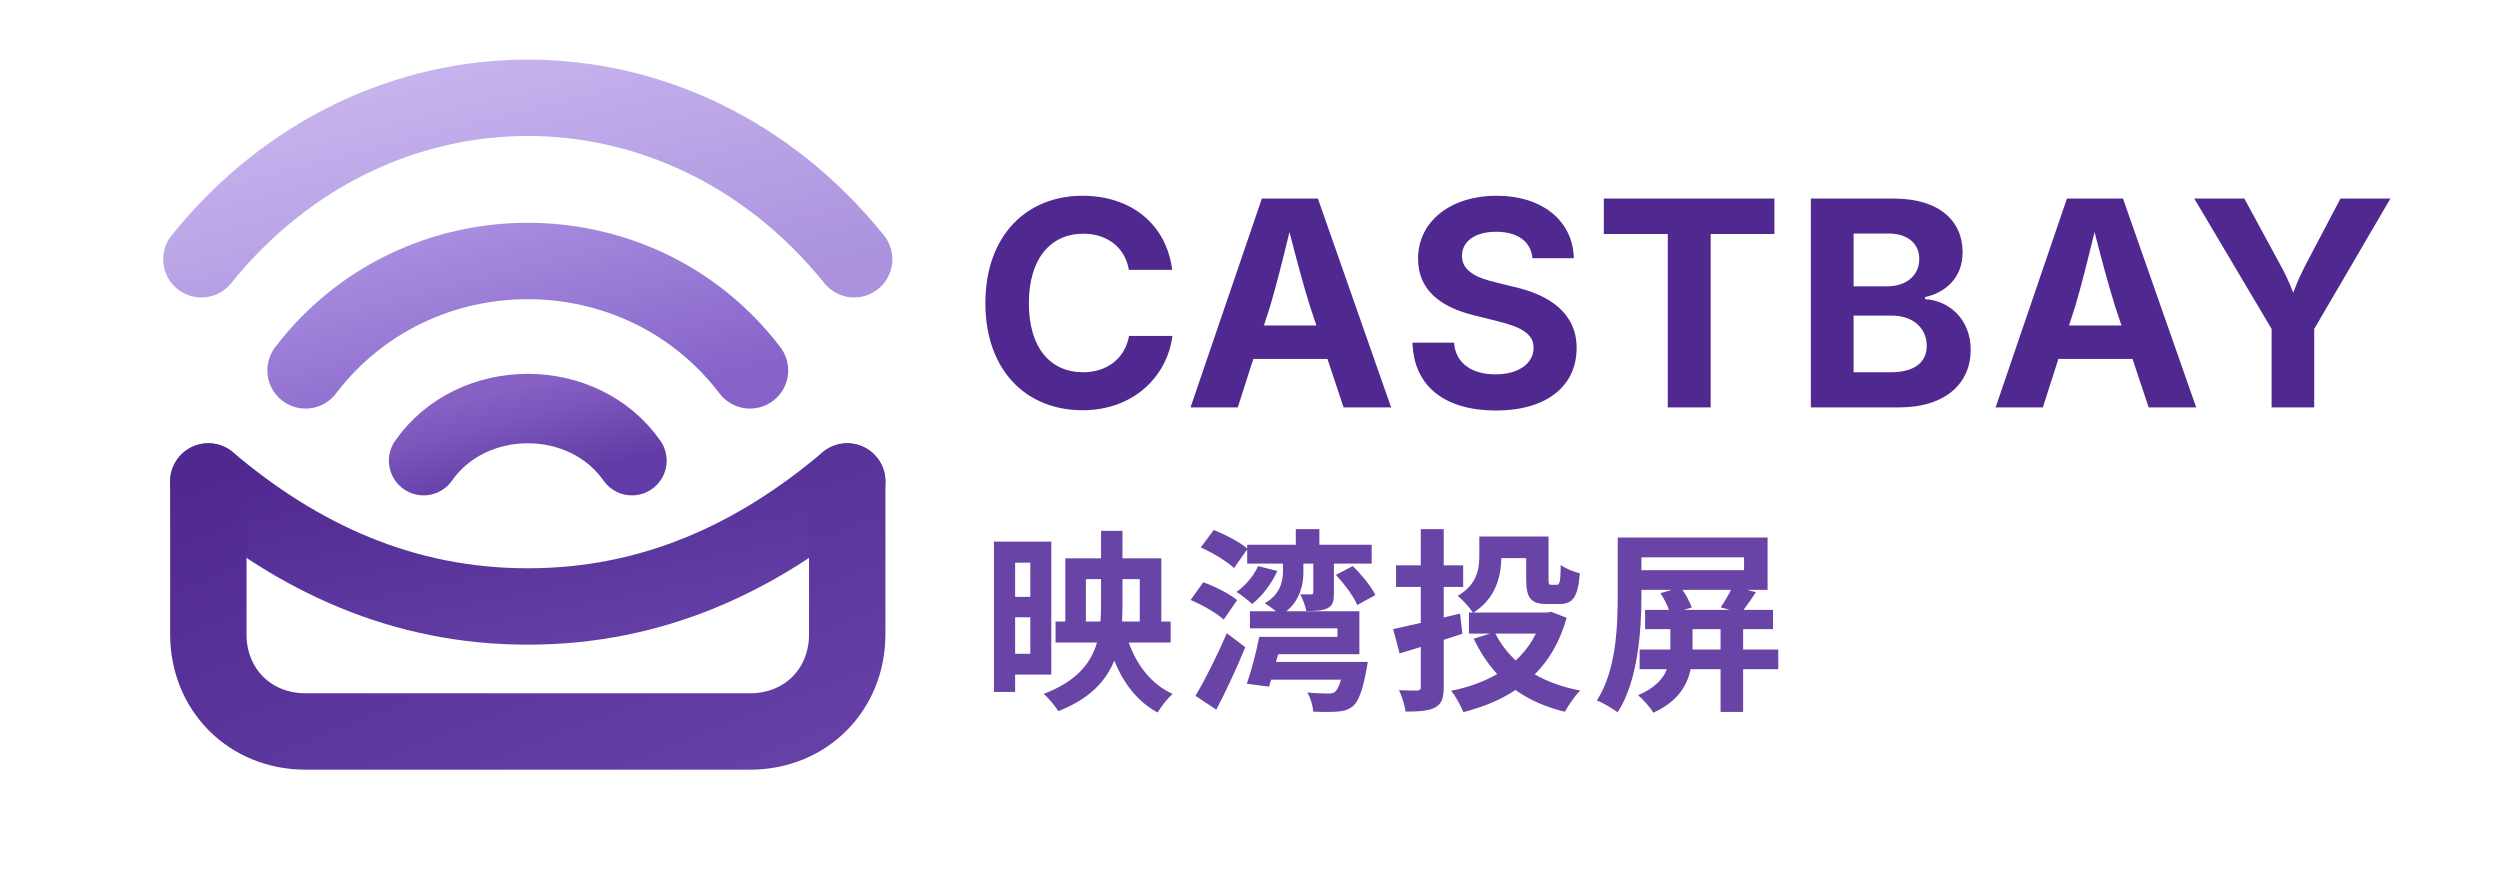
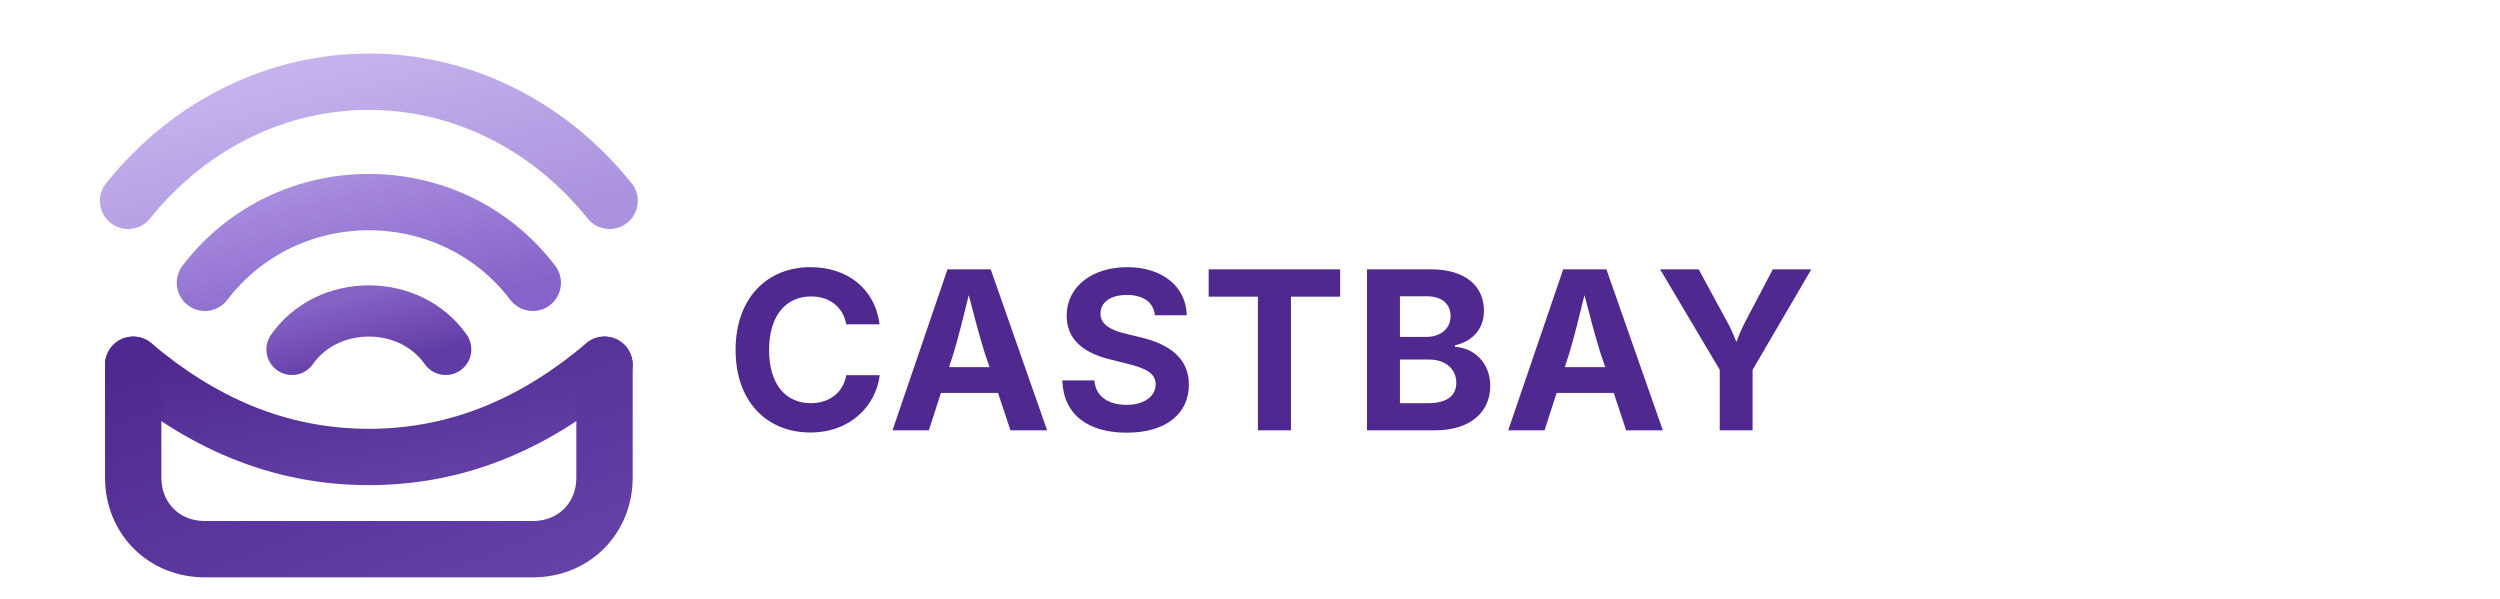
- <svg xmlns="http://www.w3.org/2000/svg" viewBox="0 0 540 190" role="img" aria-label="映湾投屏 CASTBAY horizontal-en light">
+ <svg xmlns="http://www.w3.org/2000/svg" viewBox="0 0 610 146" role="img" aria-label="CastBay light logo">
  <defs>
    <linearGradient id="outer" x1="0" y1="0" x2="1" y2="1">
      <stop offset="0" stop-color="#C9B7EF" />
      <stop offset="1" stop-color="#AA92DE" />
    </linearGradient>
    <linearGradient id="middle" x1="0" y1="0" x2="1" y2="1">
      <stop offset="0" stop-color="#A98EE0" />
      <stop offset="1" stop-color="#8663C8" />
    </linearGradient>
    <linearGradient id="inner" x1="0" y1="0" x2="1" y2="1">
      <stop offset="0" stop-color="#8762C5" />
      <stop offset="1" stop-color="#623CA6" />
    </linearGradient>
    <linearGradient id="base" x1="0" y1="0" x2="1" y2="1">
      <stop offset="0" stop-color="#4F298F" />
      <stop offset="1" stop-color="#6440A7" />
    </linearGradient>
  </defs>
-   <g transform="translate(18 14) scale(1.5)" fill="none" stroke-linecap="round" stroke-linejoin="round">
+   <g transform="translate(10 14) scale(1.25)" fill="none" stroke-linecap="round" stroke-linejoin="round">
    <path d="M17 28C42-3 86-3 111 28" stroke="url(#outer)" stroke-width="11" />
    <path d="M32 44C48 23 80 23 96 44" stroke="url(#middle)" stroke-width="11" />
    <path d="M49 57C56 47 72 47 79 57" stroke="url(#inner)" stroke-width="10" />
    <path d="M18 60c13 11 28 18 46 18s33-7 46-18" stroke="url(#base)" stroke-width="11" />
    <path d="M18 60v22c0 8 6 14 14 14h64c8 0 14-6 14-14V60" stroke="url(#base)" stroke-width="11" />
  </g>
-   <text x="210" y="88" fill="#4F298F" font-family="Avenir Next, Inter, sans-serif" font-size="62" font-weight="650" letter-spacing="1.5">CASTBAY</text>
-   <text x="212" y="150" fill="#6744A5" font-family="PingFang SC, Noto Sans SC, sans-serif" font-size="42" font-weight="600" letter-spacing="2">映湾投屏</text>
+   <text x="177" y="105" fill="#4F298F" font-family="Avenir Next, Inter, sans-serif" font-size="54" font-weight="650" letter-spacing="1">CASTBAY</text>
</svg>
